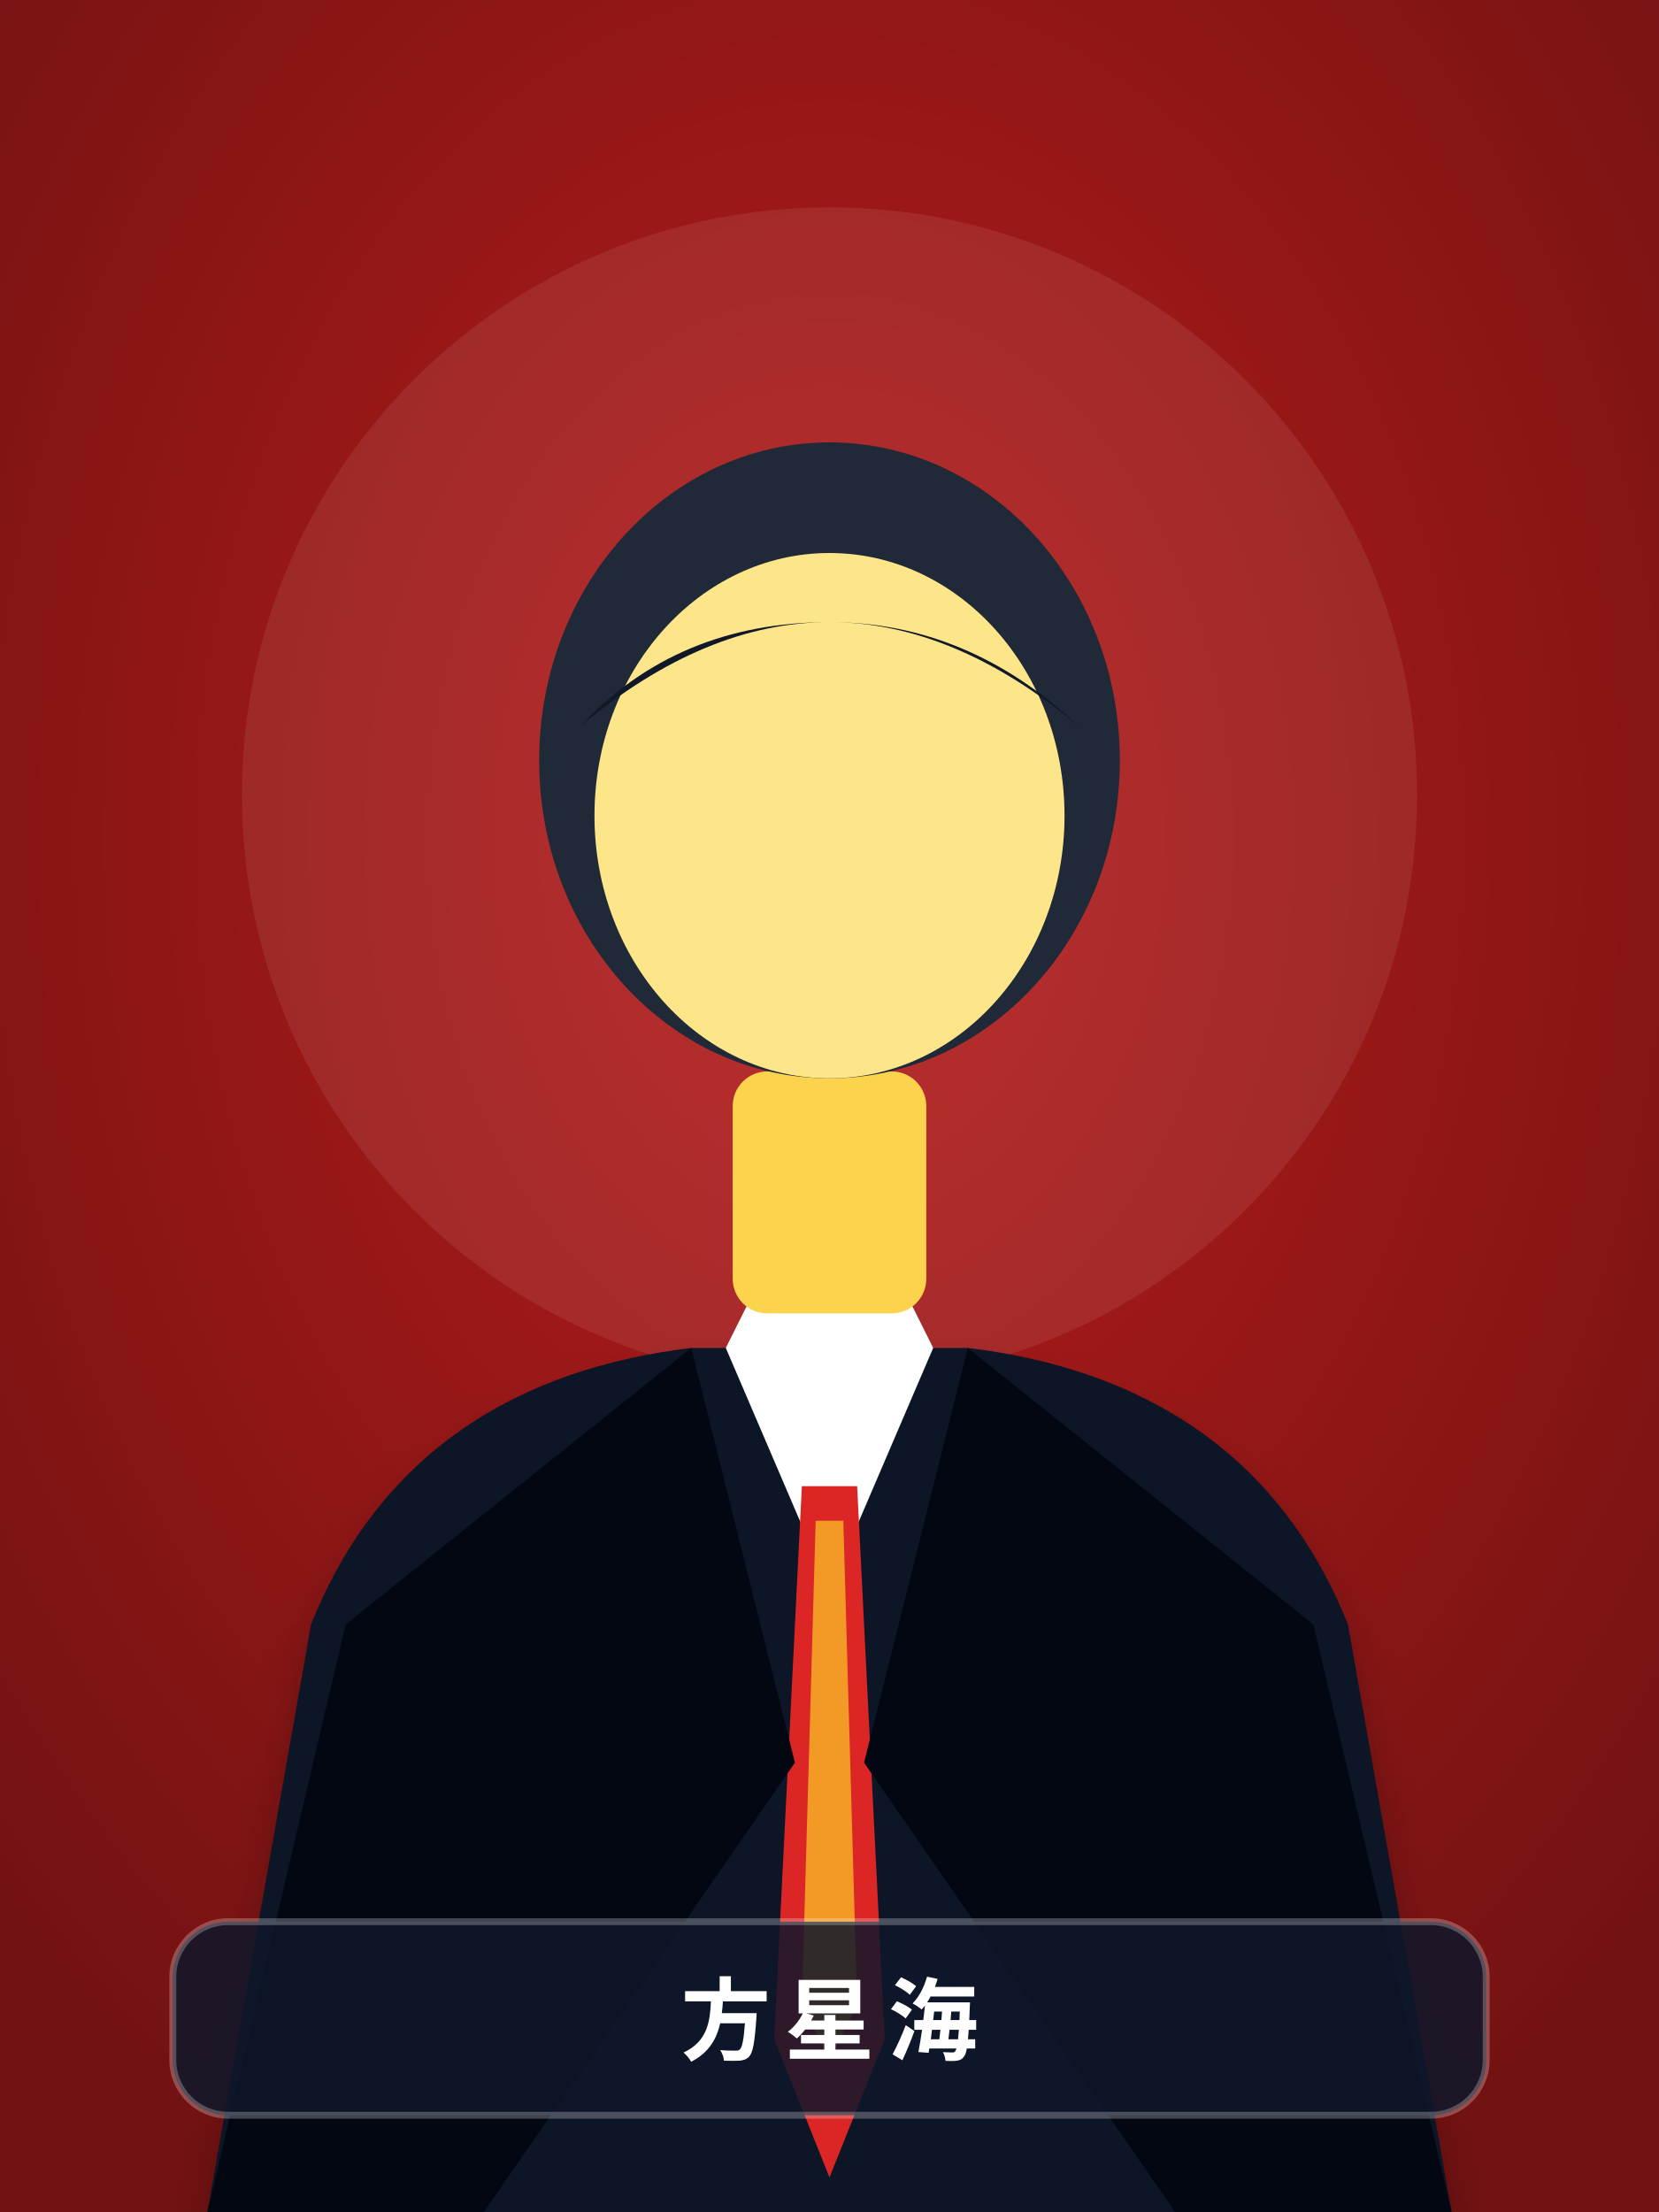
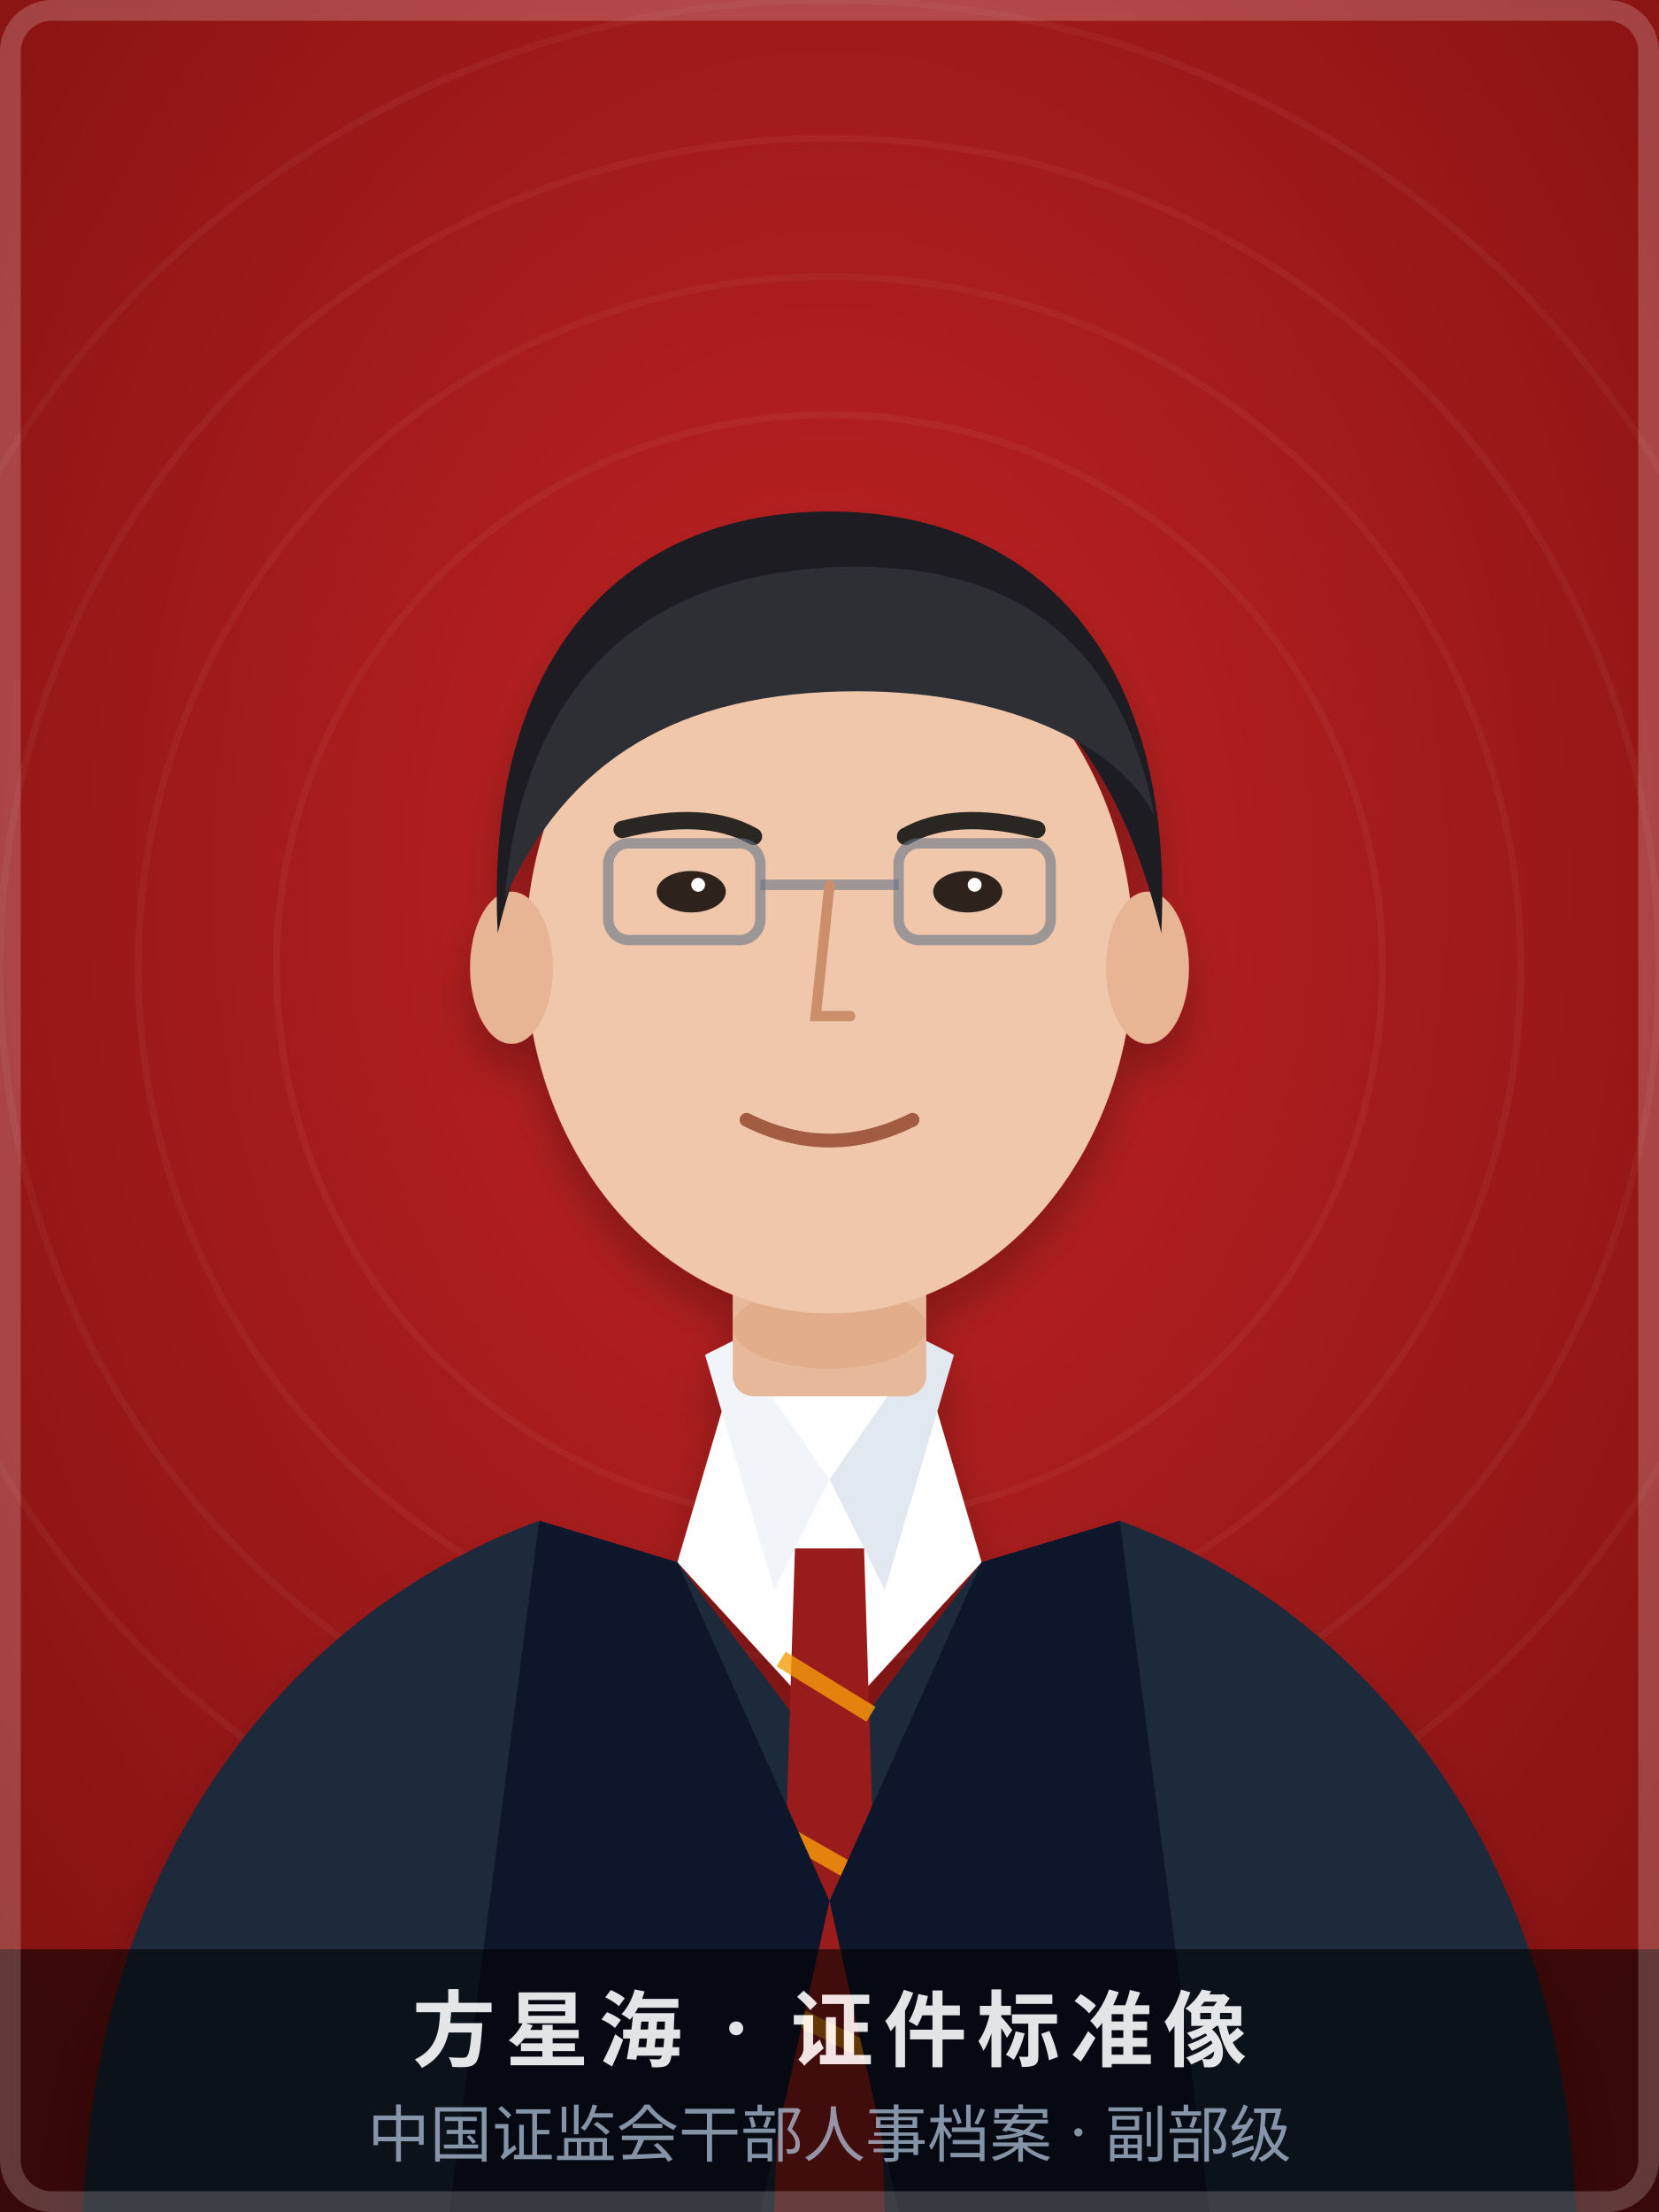
<svg xmlns="http://www.w3.org/2000/svg" viewBox="0 0 240 320" width="240" height="320">
  <defs>
-     <radialGradient id="bgGrad-fang-xinghai" cx="50%" cy="38%" r="70%">
-       <stop offset="0%" stop-color="#b91c1c" />
-       <stop offset="100%" stop-color="#721212" />
+     <radialGradient id="bgGrad-fang-xinghai" cx="50%" cy="40%" r="70%">
+       <stop offset="0%" stop-color="#c22424" />
+       <stop offset="100%" stop-color="#851212" />
    </radialGradient>
    <filter id="shadow-fang-xinghai" x="-10%" y="-10%" width="120%" height="120%">
      <feDropShadow dx="0" dy="4" stdDeviation="3" flood-opacity="0.25" />
    </filter>
  </defs>
  <rect width="240" height="320" fill="url(#bgGrad-fang-xinghai)" />
-   <circle cx="120" cy="115" r="85" fill="white" opacity="0.08" />
-   <path d="M 30 320 L 45 235 C 55 210 75 198 100 195 L 140 195 C 165 198 185 210 195 235 L 210 320 Z" fill="#111827" filter="url(#shadow-fang-xinghai)" />
-   <polygon points="105,195 120,230 135,195 130,185 110,185" fill="#ffffff" />
-   <polygon points="116,215 124,215 128,295 120,315 112,295" fill="#dc2626" />
-   <polygon points="118,220 122,220 124,290 120,298 116,290" fill="#fbbf24" opacity="0.75" />
-   <polygon points="50,235 100,195 115,255 70,320 30,320" fill="#030712" />
-   <polygon points="190,235 140,195 125,255 170,320 210,320" fill="#030712" />
-   <rect x="106" y="155" width="28" height="35" rx="5" fill="#fcd34d" />
-   <ellipse cx="120" cy="110" rx="42" ry="46" fill="#1f2937" />
-   <ellipse cx="120" cy="118" rx="34" ry="38" fill="#fde68a" />
-   <path d="M 84 105 Q 120 75 156 105 Q 140 90 120 90 Q 98 90 84 105 Z" fill="#111827" />
-   <rect x="25" y="278" width="190" height="28" rx="8" fill="rgba(15, 23, 42, 0.85)" stroke="rgba(255, 255, 255, 0.25)" stroke-width="1" />
-   <text x="120" y="297" font-family="-apple-system, BlinkMacSystemFont, 'Segoe UI', PingFang SC, 'Microsoft YaHei', sans-serif" font-size="13" font-weight="bold" fill="#ffffff" text-anchor="middle" letter-spacing="2">
-     方星海
-   </text>
+   <g opacity="0.04" stroke="#ffffff" stroke-width="1" fill="none">
+     <circle cx="120" cy="140" r="80" />
+     <circle cx="120" cy="140" r="100" />
+     <circle cx="120" cy="140" r="120" />
+     <circle cx="120" cy="140" r="140" />
+   </g>
+   <g filter="url(#shadow-fang-xinghai)">
+     <path d="M 12 320 C 14 265, 45 232, 78 220 L 98 226 L 120 255 L 142 226 L 162 220 C 195 232, 226 265, 228 320 Z" fill="#1e293b" />
+     <polygon points="98,226 120,250 142,226 132,192 108,192" fill="#ffffff" />
+     <polygon points="102,196 112,230 120,214 106,194" fill="#f1f5f9" />
+     <polygon points="138,196 128,230 120,214 134,194" fill="#e2e8f0" />
+     <polygon points="115,224 125,224 128,320 112,320" fill="#991b1b" />
+     <line x1="113" y1="240" x2="126" y2="248" stroke="#f59e0b" stroke-width="2.5" opacity="0.8" />
+     <line x1="113" y1="265" x2="127" y2="273" stroke="#f59e0b" stroke-width="2.5" opacity="0.8" />
+     <line x1="112" y1="290" x2="128" y2="298" stroke="#f59e0b" stroke-width="2.5" opacity="0.8" />
+     <polygon points="78,220 98,226 120,275 110,320 65,320" fill="#0f172a" />
+     <polygon points="162,220 142,226 120,275 130,320 175,320" fill="#0f172a" />
+     <rect x="106" y="172" width="28" height="30" rx="3" fill="#e7b99a" />
+     <ellipse cx="120" cy="192" rx="14" ry="6" fill="#d99b75" opacity="0.4" />
+     <ellipse cx="120" cy="138" rx="44" ry="52" fill="#f0c7ab" />
+     <ellipse cx="74" cy="140" rx="6" ry="11" fill="#e7b594" />
+     <ellipse cx="166" cy="140" rx="6" ry="11" fill="#e7b594" />
+     <path d="M 72 135 C 70 95, 90 74, 120 74 C 150 74, 170 95, 168 135 C 160 102, 142 90, 120 90 C 98 90, 80 102, 72 135 Z" fill="#1e1e24" />
+     <path d="M 73 130 C 76 96, 96 82, 124 82 C 146 82, 162 92, 167 118 C 162 108, 146 100, 124 100 C 98 100, 82 110, 73 130 Z" fill="#2d2d34" />
+     <path d="M 90 120 Q 102 117 109 121" stroke="#2b2623" stroke-width="2.5" stroke-linecap="round" fill="none" />
+     <path d="M 150 120 Q 138 117 131 121" stroke="#2b2623" stroke-width="2.5" stroke-linecap="round" fill="none" />
+     <ellipse cx="100" cy="129" rx="5" ry="3" fill="#2d221e" />
+     <ellipse cx="140" cy="129" rx="5" ry="3" fill="#2d221e" />
+     <circle cx="101" cy="128" r="1" fill="#ffffff" />
+     <circle cx="141" cy="128" r="1" fill="#ffffff" />
+     <rect x="88" y="122" width="22" height="14" rx="3" fill="none" stroke="#64748b" stroke-width="1.5" opacity="0.6" />
+     <rect x="130" y="122" width="22" height="14" rx="3" fill="none" stroke="#64748b" stroke-width="1.5" opacity="0.6" />
+     <line x1="110" y1="128" x2="130" y2="128" stroke="#64748b" stroke-width="1.5" opacity="0.6" />
+     <path d="M 120 128 L 118 147 L 123 147" stroke="#cb8f6c" stroke-width="1.5" stroke-linecap="round" fill="none" />
+     <path d="M 108 162 Q 120 168 132 162" stroke="#a25b42" stroke-width="2" stroke-linecap="round" fill="none" />
+   </g>
+   <g opacity="0.88">
+     <rect x="0" y="282" width="240" height="38" fill="#000000" fill-opacity="0.65" />
+     <text x="120" y="298" font-family="-apple-system, BlinkMacSystemFont, 'PingFang SC', 'Microsoft YaHei', sans-serif" font-size="12" font-weight="bold" fill="#ffffff" text-anchor="middle" letter-spacing="1.5">
+       方星海 · 证件标准像
+     </text>
+     <text x="120" y="312" font-family="-apple-system, BlinkMacSystemFont, 'PingFang SC', sans-serif" font-size="9" fill="#94a3b8" text-anchor="middle">
+       中国证监会干部人事档案 · 副部级
+     </text>
+   </g>
+   <rect x="1.5" y="1.5" width="237" height="317" rx="6" fill="none" stroke="#ffffff" stroke-opacity="0.2" stroke-width="3" />
</svg>
